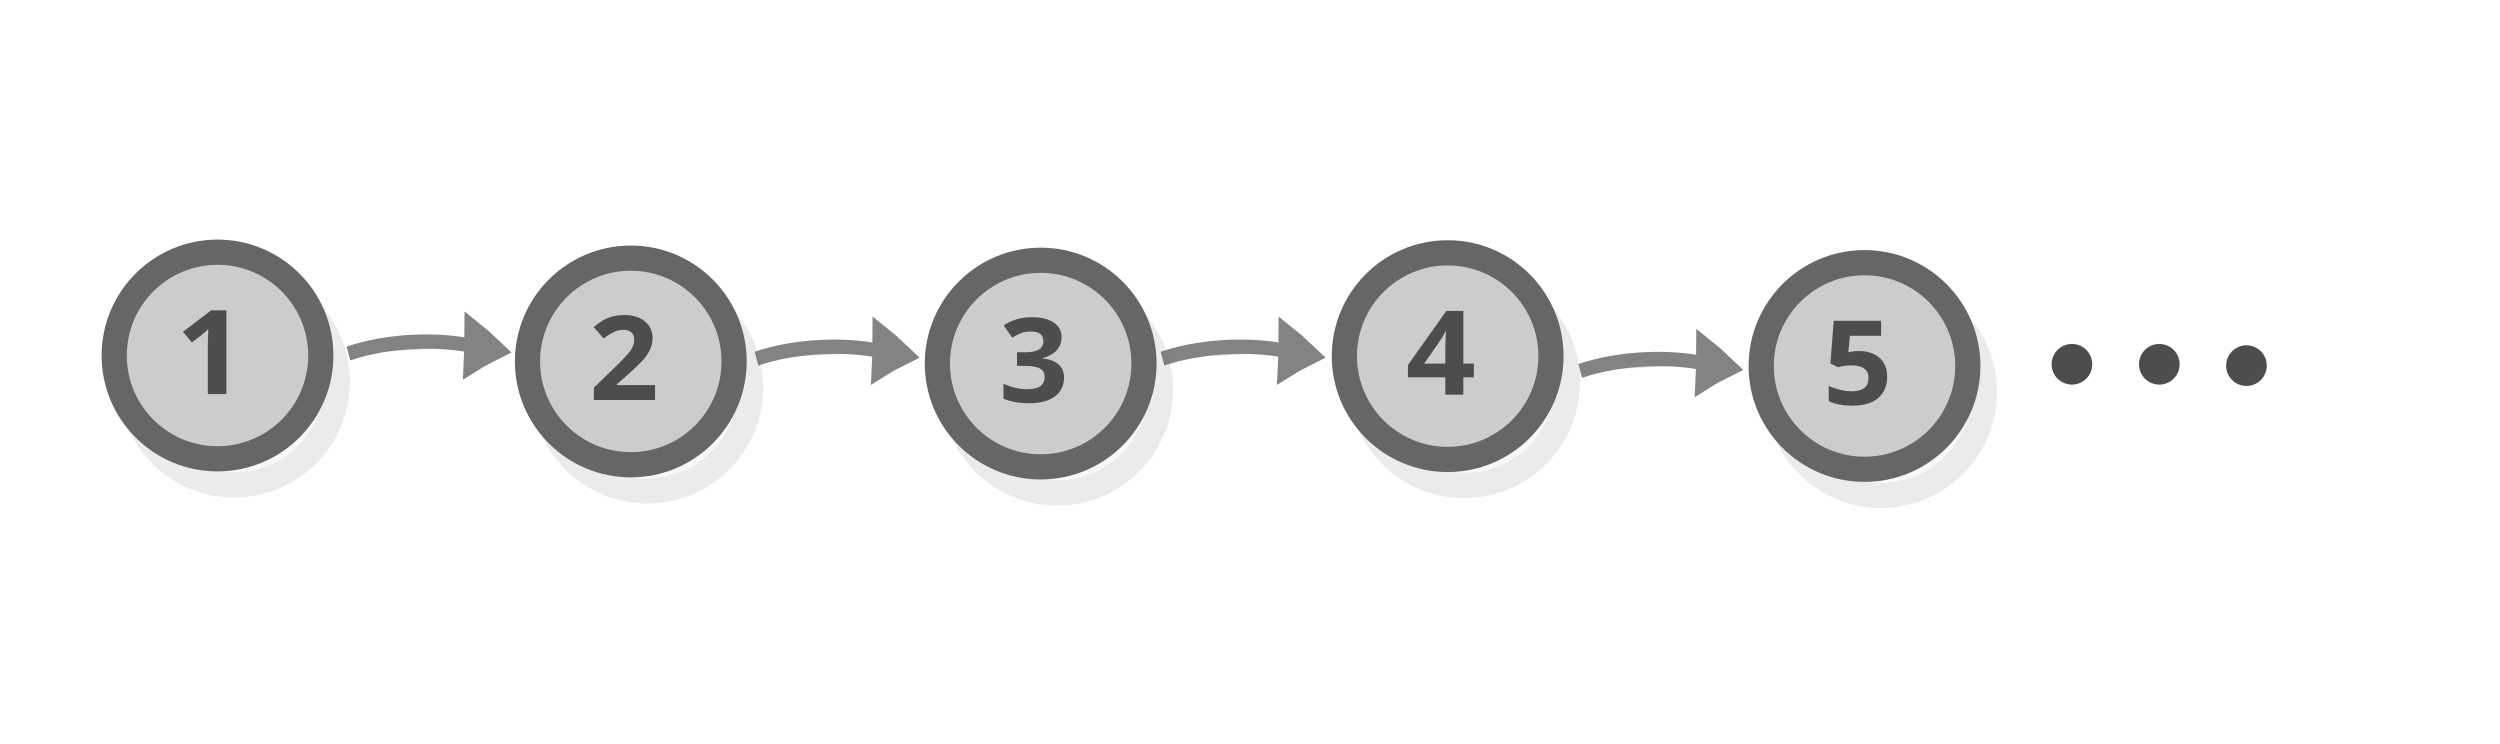
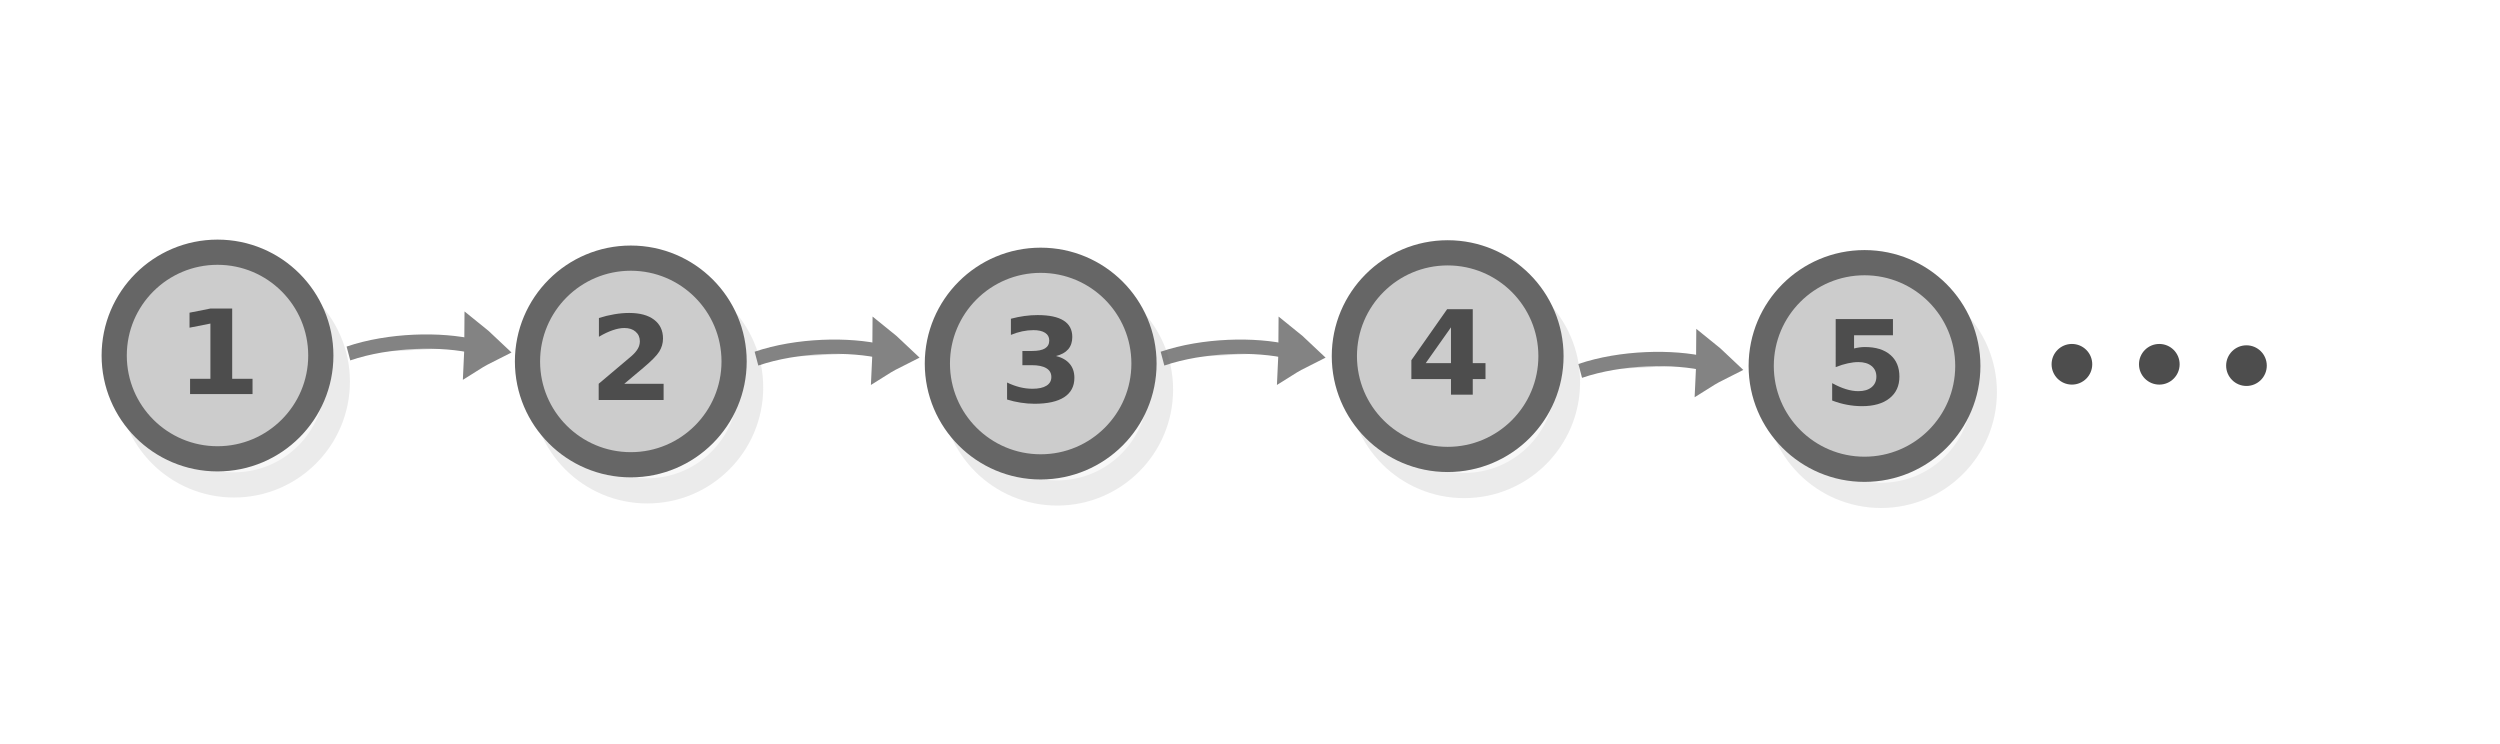
<svg xmlns="http://www.w3.org/2000/svg" viewBox="0 0 595.3 177" version="1.1" id="svg3397">
  <defs id="defs3401" />
  <g style="display:inline;fill:#dddddd;stroke:#838383;stroke-width:6.389;stroke-miterlimit:10" id="g1482-7-0" transform="matrix(0.2804283,-0.00522328,0.02710106,0.3911345,22.15649,-3.746291)">
    <path style="stroke-width:35.526" id="path1478-7-9" transform="matrix(0.4768,-0.02932,0.03214,0.42867,147.58,197.367)" d="m 315.1,101.79 c 10.682,-4.135 21.77,-7.738 33.127,-11.074 -8.518,-8.139 -17.577,-16.01 -27.178,-23.616 -2.04,12.119 -3.103,21.663 -5.949,34.69 z" />
    <path style="stroke-width:10.649;paint-order:markers fill stroke" id="path1480-1-3" transform="matrix(0.89574,0,0,0.81736,18.384,154.236)" d="m 197.036,89.49 c 39.237,-9.724 89.303,-9.828 120.462,-3.317" />
  </g>
  <g style="display:inline;fill:#dddddd;stroke:#838383;stroke-width:6.389;stroke-miterlimit:10" id="g1482-7-0-7" transform="matrix(0.2804283,-0.00522328,0.02710106,0.3911345,119.3212,-2.521854)">
    <path style="stroke-width:35.526" id="path1478-7-9-4" transform="matrix(0.4768,-0.02932,0.03214,0.42867,147.58,197.367)" d="m 315.1,101.79 c 10.682,-4.135 21.77,-7.738 33.127,-11.074 -8.518,-8.139 -17.577,-16.01 -27.178,-23.616 -2.04,12.119 -3.103,21.663 -5.949,34.69 z" />
    <path style="stroke-width:10.649;paint-order:markers fill stroke" id="path1480-1-3-3" transform="matrix(0.89574,0,0,0.81736,18.384,154.236)" d="m 197.036,89.49 c 39.237,-9.724 89.303,-9.828 120.462,-3.317" />
  </g>
  <g style="display:inline;fill:#dddddd;stroke:#838383;stroke-width:6.389;stroke-miterlimit:10" id="g1482-7-0-5" transform="matrix(0.2804283,-0.00522328,0.02710106,0.3911345,216.0026,-2.520634)">
    <path style="stroke-width:35.526" id="path1478-7-9-6" transform="matrix(0.4768,-0.02932,0.03214,0.42867,147.58,197.367)" d="m 315.1,101.79 c 10.682,-4.135 21.77,-7.738 33.127,-11.074 -8.518,-8.139 -17.577,-16.01 -27.178,-23.616 -2.04,12.119 -3.103,21.663 -5.949,34.69 z" />
    <path style="stroke-width:10.649;paint-order:markers fill stroke" id="path1480-1-3-1" transform="matrix(0.89574,0,0,0.81736,18.384,154.236)" d="m 197.036,89.49 c 39.237,-9.724 89.303,-9.828 120.462,-3.317" />
  </g>
  <g style="display:inline;fill:#dddddd;stroke:#838383;stroke-width:6.389;stroke-miterlimit:10" id="g1482-7-0-4" transform="matrix(0.2804283,-0.00522328,0.02710106,0.3911345,315.4663,0.4027295)">
    <path style="stroke-width:35.526" id="path1478-7-9-0" transform="matrix(0.4768,-0.02932,0.03214,0.42867,147.58,197.367)" d="m 315.1,101.79 c 10.682,-4.135 21.77,-7.738 33.127,-11.074 -8.518,-8.139 -17.577,-16.01 -27.178,-23.616 -2.04,12.119 -3.103,21.663 -5.949,34.69 z" />
    <path style="stroke-width:10.649;paint-order:markers fill stroke" id="path1480-1-3-31" transform="matrix(0.89574,0,0,0.81736,18.384,154.236)" d="m 197.036,89.49 c 39.237,-9.724 89.303,-9.828 120.462,-3.317" />
  </g>
  <g id="g2760">
    <g id="g2749" style="fill:#cccccc;stroke:#666666" transform="translate(0.2855145,0.2881514)">
-       <circle cx="55.441" cy="90.581" r="24.6" id="circle3369" style="opacity:0.13;fill:#cccccc;stroke:#666666;stroke-width:6;stroke-miterlimit:10" />
-       <circle fill="#d71920" stroke="#be1e2d" cx="51.508" cy="84.367" r="24.6" id="circle3383" style="fill:#cccccc;stroke:#666666;stroke-width:6;stroke-miterlimit:10" />
+       <path style="opacity:0.13;fill:#cccccc;stroke:#666666;stroke-width:6;stroke-miterlimit:10" d="m 80.041,90.581 a 24.6,24.6 0 0 1 -24.6,24.6 24.6,24.6 0 0 1 -24.6,-24.6 24.6,24.6 0 0 1 24.6,-24.6 24.6,24.6 0 0 1 24.6,24.6 z" id="circle3369" />
+       <path style="fill:#cccccc;stroke:#666666;stroke-width:6;stroke-miterlimit:10" d="m 76.108,84.367 a 24.6,24.6 0 0 1 -24.6,24.6 24.6,24.6 0 0 1 -24.6,-24.6 24.6,24.6 0 0 1 24.6,-24.6 24.6,24.6 0 0 1 24.6,24.6 z" id="circle3383" />
    </g>
-     <text xml:space="preserve" style="font-style:normal;font-weight:normal;font-size:28.543px;line-height:1.25;font-family:sans-serif;fill:#4d4d4d;fill-opacity:1;stroke:none;stroke-width:0.714" x="40.927" y="95.921" id="text2753" transform="scale(1.022284,0.9782017)">
-       <tspan id="tspan2751" x="40.927" y="95.921" style="font-style:normal;font-variant:normal;font-weight:bold;font-stretch:normal;font-family:sans-serif;-inkscape-font-specification:'sans-serif Bold';fill:#4d4d4d;stroke-width:0.714">1</tspan>
-     </text>
+     <g aria-label="1" transform="scale(1.022284,0.9782017)" style="font-style:normal;font-weight:normal;font-size:28.543px;line-height:1.25;font-family:sans-serif;fill:#4d4d4d;fill-opacity:1;stroke:none;stroke-width:0.714" id="text2753">
+       <path d="m 44.272,92.213 h 4.739 V 78.764 l -4.864,1.003 v -3.651 l 4.836,-1.003 h 5.101 v 17.101 h 4.739 v 3.707 h -14.55 z" style="font-style:normal;font-variant:normal;font-weight:bold;font-stretch:normal;font-family:sans-serif;-inkscape-font-specification:'sans-serif Bold';fill:#4d4d4d;stroke-width:0.714" id="path130720" />
+     </g>
  </g>
  <g id="g12254" transform="matrix(1.112664,0,0,1.112664,15.04839,66.01438)">
-     <circle style="fill:#4d4d4d;stroke:#666666;stroke-width:0;stroke-linecap:round;stroke-linejoin:round;stroke-miterlimit:10" id="path12228" cx="429.884" cy="18.628" r="4.35" />
-     <circle style="fill:#4d4d4d;stroke:#666666;stroke-width:0;stroke-linecap:round;stroke-linejoin:round;stroke-miterlimit:10" id="path12228-1" cx="448.586" cy="18.629" r="4.35" />
-     <circle style="fill:#4d4d4d;stroke:#666666;stroke-width:0;stroke-linecap:round;stroke-linejoin:round;stroke-miterlimit:10" id="path12228-0" cx="467.238" cy="18.92" r="4.35" />
+     <path style="fill:#4d4d4d;stroke:#666666;stroke-width:0;stroke-linecap:round;stroke-linejoin:round;stroke-miterlimit:10" d="m 434.234,18.628 a 4.35,4.35 0 0 1 -4.35,4.35 4.35,4.35 0 0 1 -4.35,-4.35 4.35,4.35 0 0 1 4.35,-4.35 4.35,4.35 0 0 1 4.35,4.35 z" id="path12228" />
+     <path style="fill:#4d4d4d;stroke:#666666;stroke-width:0;stroke-linecap:round;stroke-linejoin:round;stroke-miterlimit:10" d="m 452.936,18.629 a 4.35,4.35 0 0 1 -4.35,4.35 4.35,4.35 0 0 1 -4.35,-4.35 4.35,4.35 0 0 1 4.35,-4.35 4.35,4.35 0 0 1 4.35,4.35 z" id="path12228-1" />
+     <path style="fill:#4d4d4d;stroke:#666666;stroke-width:0;stroke-linecap:round;stroke-linejoin:round;stroke-miterlimit:10" d="m 471.588,18.92 a 4.35,4.35 0 0 1 -4.35,4.35 4.35,4.35 0 0 1 -4.35,-4.35 4.35,4.35 0 0 1 4.35,-4.35 4.35,4.35 0 0 1 4.35,4.35 z" id="path12228-0" />
  </g>
  <g id="g2760-9" transform="translate(98.41185,1.413472)">
    <g id="g2749-4" style="fill:#cccccc;stroke:#666666" transform="translate(0.2855145,0.2881514)">
-       <circle cx="55.441" cy="90.581" r="24.6" id="circle3369-5" style="opacity:0.13;fill:#cccccc;stroke:#666666;stroke-width:6;stroke-miterlimit:10" />
-       <circle fill="#d71920" stroke="#be1e2d" cx="51.508" cy="84.367" r="24.6" id="circle3383-6" style="fill:#cccccc;stroke:#666666;stroke-width:6;stroke-miterlimit:10" />
+       <path style="opacity:0.13;fill:#cccccc;stroke:#666666;stroke-width:6;stroke-miterlimit:10" d="m 80.041,90.581 a 24.6,24.6 0 0 1 -24.6,24.6 24.6,24.6 0 0 1 -24.6,-24.6 24.6,24.6 0 0 1 24.6,-24.6 24.6,24.6 0 0 1 24.6,24.6 z" id="circle3369-5" />
+       <path style="fill:#cccccc;stroke:#666666;stroke-width:6;stroke-miterlimit:10" d="m 76.108,84.367 a 24.6,24.6 0 0 1 -24.6,24.6 24.6,24.6 0 0 1 -24.6,-24.6 24.6,24.6 0 0 1 24.6,-24.6 24.6,24.6 0 0 1 24.6,24.6 z" id="circle3383-6" />
    </g>
-     <text xml:space="preserve" style="font-style:normal;font-weight:normal;font-size:28.543px;line-height:1.25;font-family:sans-serif;fill:#4d4d4d;fill-opacity:1;stroke:none;stroke-width:0.714" x="40.927" y="95.921" id="text2753-2" transform="scale(1.022284,0.9782017)">
-       <tspan id="tspan2751-5" x="40.927" y="95.921" style="font-style:normal;font-variant:normal;font-weight:bold;font-stretch:normal;font-family:sans-serif;-inkscape-font-specification:'sans-serif Bold';fill:#4d4d4d;stroke-width:0.714">2</tspan>
-     </text>
+     <g aria-label="2" transform="scale(1.022284,0.9782017)" style="font-style:normal;font-weight:normal;font-size:28.543px;line-height:1.25;font-family:sans-serif;fill:#4d4d4d;fill-opacity:1;stroke:none;stroke-width:0.714" id="text2753-2">
+       <path d="m 49.15,91.976 h 9.157 v 3.944 H 43.185 v -3.944 l 7.596,-6.704 q 1.017,-0.92 1.505,-1.798 0.488,-0.878 0.488,-1.826 0,-1.463 -0.99,-2.355 -0.976,-0.892 -2.606,-0.892 -1.254,0 -2.746,0.544 -1.491,0.53 -3.192,1.589 v -4.571 q 1.812,-0.599 3.582,-0.906 1.77,-0.321 3.47,-0.321 3.735,0 5.798,1.645 2.077,1.645 2.077,4.585 0,1.7 -0.878,3.178 -0.878,1.463 -3.693,3.93 z" style="font-style:normal;font-variant:normal;font-weight:bold;font-stretch:normal;font-family:sans-serif;-inkscape-font-specification:'sans-serif Bold';fill:#4d4d4d;stroke-width:0.714" id="path130728" />
+     </g>
  </g>
  <g id="g2760-91" transform="translate(196.0127,1.918333)">
    <g id="g2749-7" style="fill:#cccccc;stroke:#666666" transform="translate(0.2855145,0.2881514)">
-       <circle cx="55.441" cy="90.581" r="24.6" id="circle3369-7" style="opacity:0.13;fill:#cccccc;stroke:#666666;stroke-width:6;stroke-miterlimit:10" />
-       <circle fill="#d71920" stroke="#be1e2d" cx="51.508" cy="84.367" r="24.6" id="circle3383-4" style="fill:#cccccc;stroke:#666666;stroke-width:6;stroke-miterlimit:10" />
+       <path style="opacity:0.13;fill:#cccccc;stroke:#666666;stroke-width:6;stroke-miterlimit:10" d="m 80.041,90.581 a 24.6,24.6 0 0 1 -24.6,24.6 24.6,24.6 0 0 1 -24.6,-24.6 24.6,24.6 0 0 1 24.6,-24.6 24.6,24.6 0 0 1 24.6,24.6 z" id="circle3369-7" />
+       <path style="fill:#cccccc;stroke:#666666;stroke-width:6;stroke-miterlimit:10" d="m 76.108,84.367 a 24.6,24.6 0 0 1 -24.6,24.6 24.6,24.6 0 0 1 -24.6,-24.6 24.6,24.6 0 0 1 24.6,-24.6 24.6,24.6 0 0 1 24.6,24.6 z" id="circle3383-4" />
    </g>
-     <text xml:space="preserve" style="font-style:normal;font-weight:normal;font-size:28.543px;line-height:1.25;font-family:sans-serif;fill:#4d4d4d;fill-opacity:1;stroke:none;stroke-width:0.714" x="40.927" y="95.921" id="text2753-1" transform="scale(1.022284,0.9782017)">
-       <tspan id="tspan2751-1" x="40.927" y="95.921" style="font-style:normal;font-variant:normal;font-weight:bold;font-stretch:normal;font-family:sans-serif;-inkscape-font-specification:'sans-serif Bold';fill:#4d4d4d;stroke-width:0.714">3</tspan>
-     </text>
+     <g aria-label="3" transform="scale(1.022284,0.9782017)" style="font-style:normal;font-weight:normal;font-size:28.543px;line-height:1.25;font-family:sans-serif;fill:#4d4d4d;fill-opacity:1;stroke:none;stroke-width:0.714" id="text2753-1">
+       <path d="m 54.223,84.701 q 2.104,0.544 3.192,1.895 1.101,1.338 1.101,3.415 0,3.094 -2.369,4.711 -2.369,1.603 -6.913,1.603 -1.603,0 -3.219,-0.265 -1.603,-0.251 -3.178,-0.767 v -4.139 q 1.505,0.753 2.983,1.143 1.491,0.376 2.927,0.376 2.132,0 3.261,-0.739 1.143,-0.739 1.143,-2.118 0,-1.422 -1.171,-2.146 -1.157,-0.739 -3.429,-0.739 h -2.146 v -3.456 h 2.258 q 2.021,0 3.01,-0.627 0.99,-0.641 0.99,-1.937 0,-1.199 -0.962,-1.854 -0.962,-0.655 -2.718,-0.655 -1.296,0 -2.62,0.293 -1.324,0.293 -2.634,0.864 v -3.93 q 1.589,-0.446 3.15,-0.669 1.561,-0.223 3.066,-0.223 4.056,0 6.063,1.338 2.021,1.324 2.021,4 0,1.826 -0.962,2.996 -0.962,1.157 -2.843,1.631 z" style="font-style:normal;font-variant:normal;font-weight:bold;font-stretch:normal;font-family:sans-serif;-inkscape-font-specification:'sans-serif Bold';fill:#4d4d4d;stroke-width:0.714" id="path130733" />
+     </g>
  </g>
  <g id="g2760-913" transform="translate(292.9251,0.1469774)">
    <g id="g2749-8" style="fill:#cccccc;stroke:#666666" transform="translate(0.2855145,0.2881514)">
-       <circle cx="55.441" cy="90.581" r="24.6" id="circle3369-74" style="opacity:0.13;fill:#cccccc;stroke:#666666;stroke-width:6;stroke-miterlimit:10" />
-       <circle fill="#d71920" stroke="#be1e2d" cx="51.508" cy="84.367" r="24.6" id="circle3383-9" style="fill:#cccccc;stroke:#666666;stroke-width:6;stroke-miterlimit:10" />
+       <path style="opacity:0.13;fill:#cccccc;stroke:#666666;stroke-width:6;stroke-miterlimit:10" d="m 80.041,90.581 a 24.6,24.6 0 0 1 -24.6,24.6 24.6,24.6 0 0 1 -24.6,-24.6 24.6,24.6 0 0 1 24.6,-24.6 24.6,24.6 0 0 1 24.6,24.6 z" id="circle3369-74" />
+       <path style="fill:#cccccc;stroke:#666666;stroke-width:6;stroke-miterlimit:10" d="m 76.108,84.367 a 24.6,24.6 0 0 1 -24.6,24.6 24.6,24.6 0 0 1 -24.6,-24.6 24.6,24.6 0 0 1 24.6,-24.6 24.6,24.6 0 0 1 24.6,24.6 z" id="circle3383-9" />
    </g>
-     <text xml:space="preserve" style="font-style:normal;font-weight:normal;font-size:28.543px;line-height:1.25;font-family:sans-serif;fill:#4d4d4d;fill-opacity:1;stroke:none;stroke-width:0.714" x="40.927" y="95.921" id="text2753-3" transform="scale(1.022284,0.9782017)">
-       <tspan id="tspan2751-13" x="40.927" y="95.921" style="font-style:normal;font-variant:normal;font-weight:bold;font-stretch:normal;font-family:sans-serif;-inkscape-font-specification:'sans-serif Bold';fill:#4d4d4d;stroke-width:0.714">4</tspan>
-     </text>
+     <g aria-label="4" transform="scale(1.022284,0.9782017)" style="font-style:normal;font-weight:normal;font-size:28.543px;line-height:1.25;font-family:sans-serif;fill:#4d4d4d;fill-opacity:1;stroke:none;stroke-width:0.714" id="text2753-3">
+       <path d="m 51.436,79.531 -5.881,8.711 h 5.881 z m -0.892,-4.418 h 5.965 v 13.129 h 2.969 v 3.888 h -2.969 v 3.791 h -5.073 v -3.791 h -9.226 v -4.599 z" style="font-style:normal;font-variant:normal;font-weight:bold;font-stretch:normal;font-family:sans-serif;-inkscape-font-specification:'sans-serif Bold';fill:#4d4d4d;stroke-width:0.714" id="path130738" />
+     </g>
  </g>
  <g id="g2760-8" transform="translate(392.1839,2.49284)">
    <g id="g2749-79" style="fill:#cccccc;stroke:#666666" transform="translate(0.2855145,0.2881514)">
-       <circle cx="55.441" cy="90.581" r="24.6" id="circle3369-3" style="opacity:0.13;fill:#cccccc;stroke:#666666;stroke-width:6;stroke-miterlimit:10" />
-       <circle fill="#d71920" stroke="#be1e2d" cx="51.508" cy="84.367" r="24.6" id="circle3383-8" style="fill:#cccccc;stroke:#666666;stroke-width:6;stroke-miterlimit:10" />
+       <path style="opacity:0.13;fill:#cccccc;stroke:#666666;stroke-width:6;stroke-miterlimit:10" d="m 80.041,90.581 a 24.6,24.6 0 0 1 -24.6,24.6 24.6,24.6 0 0 1 -24.6,-24.6 24.6,24.6 0 0 1 24.6,-24.6 24.6,24.6 0 0 1 24.6,24.6 z" id="circle3369-3" />
+       <path style="fill:#cccccc;stroke:#666666;stroke-width:6;stroke-miterlimit:10" d="m 76.108,84.367 a 24.6,24.6 0 0 1 -24.6,24.6 24.6,24.6 0 0 1 -24.6,-24.6 24.6,24.6 0 0 1 24.6,-24.6 24.6,24.6 0 0 1 24.6,24.6 z" id="circle3383-8" />
    </g>
-     <text xml:space="preserve" style="font-style:normal;font-weight:normal;font-size:28.543px;line-height:1.25;font-family:sans-serif;fill:#4d4d4d;fill-opacity:1;stroke:none;stroke-width:0.714" x="40.927" y="95.921" id="text2753-8" transform="scale(1.022284,0.9782017)">
-       <tspan id="tspan2751-4" x="40.927" y="95.921" style="font-style:normal;font-variant:normal;font-weight:bold;font-stretch:normal;font-family:sans-serif;-inkscape-font-specification:'sans-serif Bold';fill:#4d4d4d;stroke-width:0.714">5</tspan>
-     </text>
+     <g aria-label="5" transform="scale(1.022284,0.9782017)" style="font-style:normal;font-weight:normal;font-size:28.543px;line-height:1.25;font-family:sans-serif;fill:#4d4d4d;fill-opacity:1;stroke:none;stroke-width:0.714" id="text2753-8">
+       <path d="m 43.952,75.113 h 13.338 v 3.944 h -9.059 v 3.219 q 0.613,-0.167 1.226,-0.251 0.627,-0.098 1.296,-0.098 3.805,0 5.923,1.909 2.118,1.895 2.118,5.296 0,3.373 -2.314,5.282 -2.3,1.909 -6.397,1.909 -1.77,0 -3.512,-0.348 -1.728,-0.334 -3.442,-1.031 v -4.223 q 1.7,0.976 3.219,1.463 1.533,0.488 2.885,0.488 1.951,0 3.066,-0.948 1.129,-0.962 1.129,-2.592 0,-1.645 -1.129,-2.592 -1.115,-0.948 -3.066,-0.948 -1.157,0 -2.467,0.307 -1.31,0.293 -2.815,0.92 z" style="font-style:normal;font-variant:normal;font-weight:bold;font-stretch:normal;font-family:sans-serif;-inkscape-font-specification:'sans-serif Bold';fill:#4d4d4d;stroke-width:0.714" id="path130743" />
+     </g>
  </g>
</svg>
